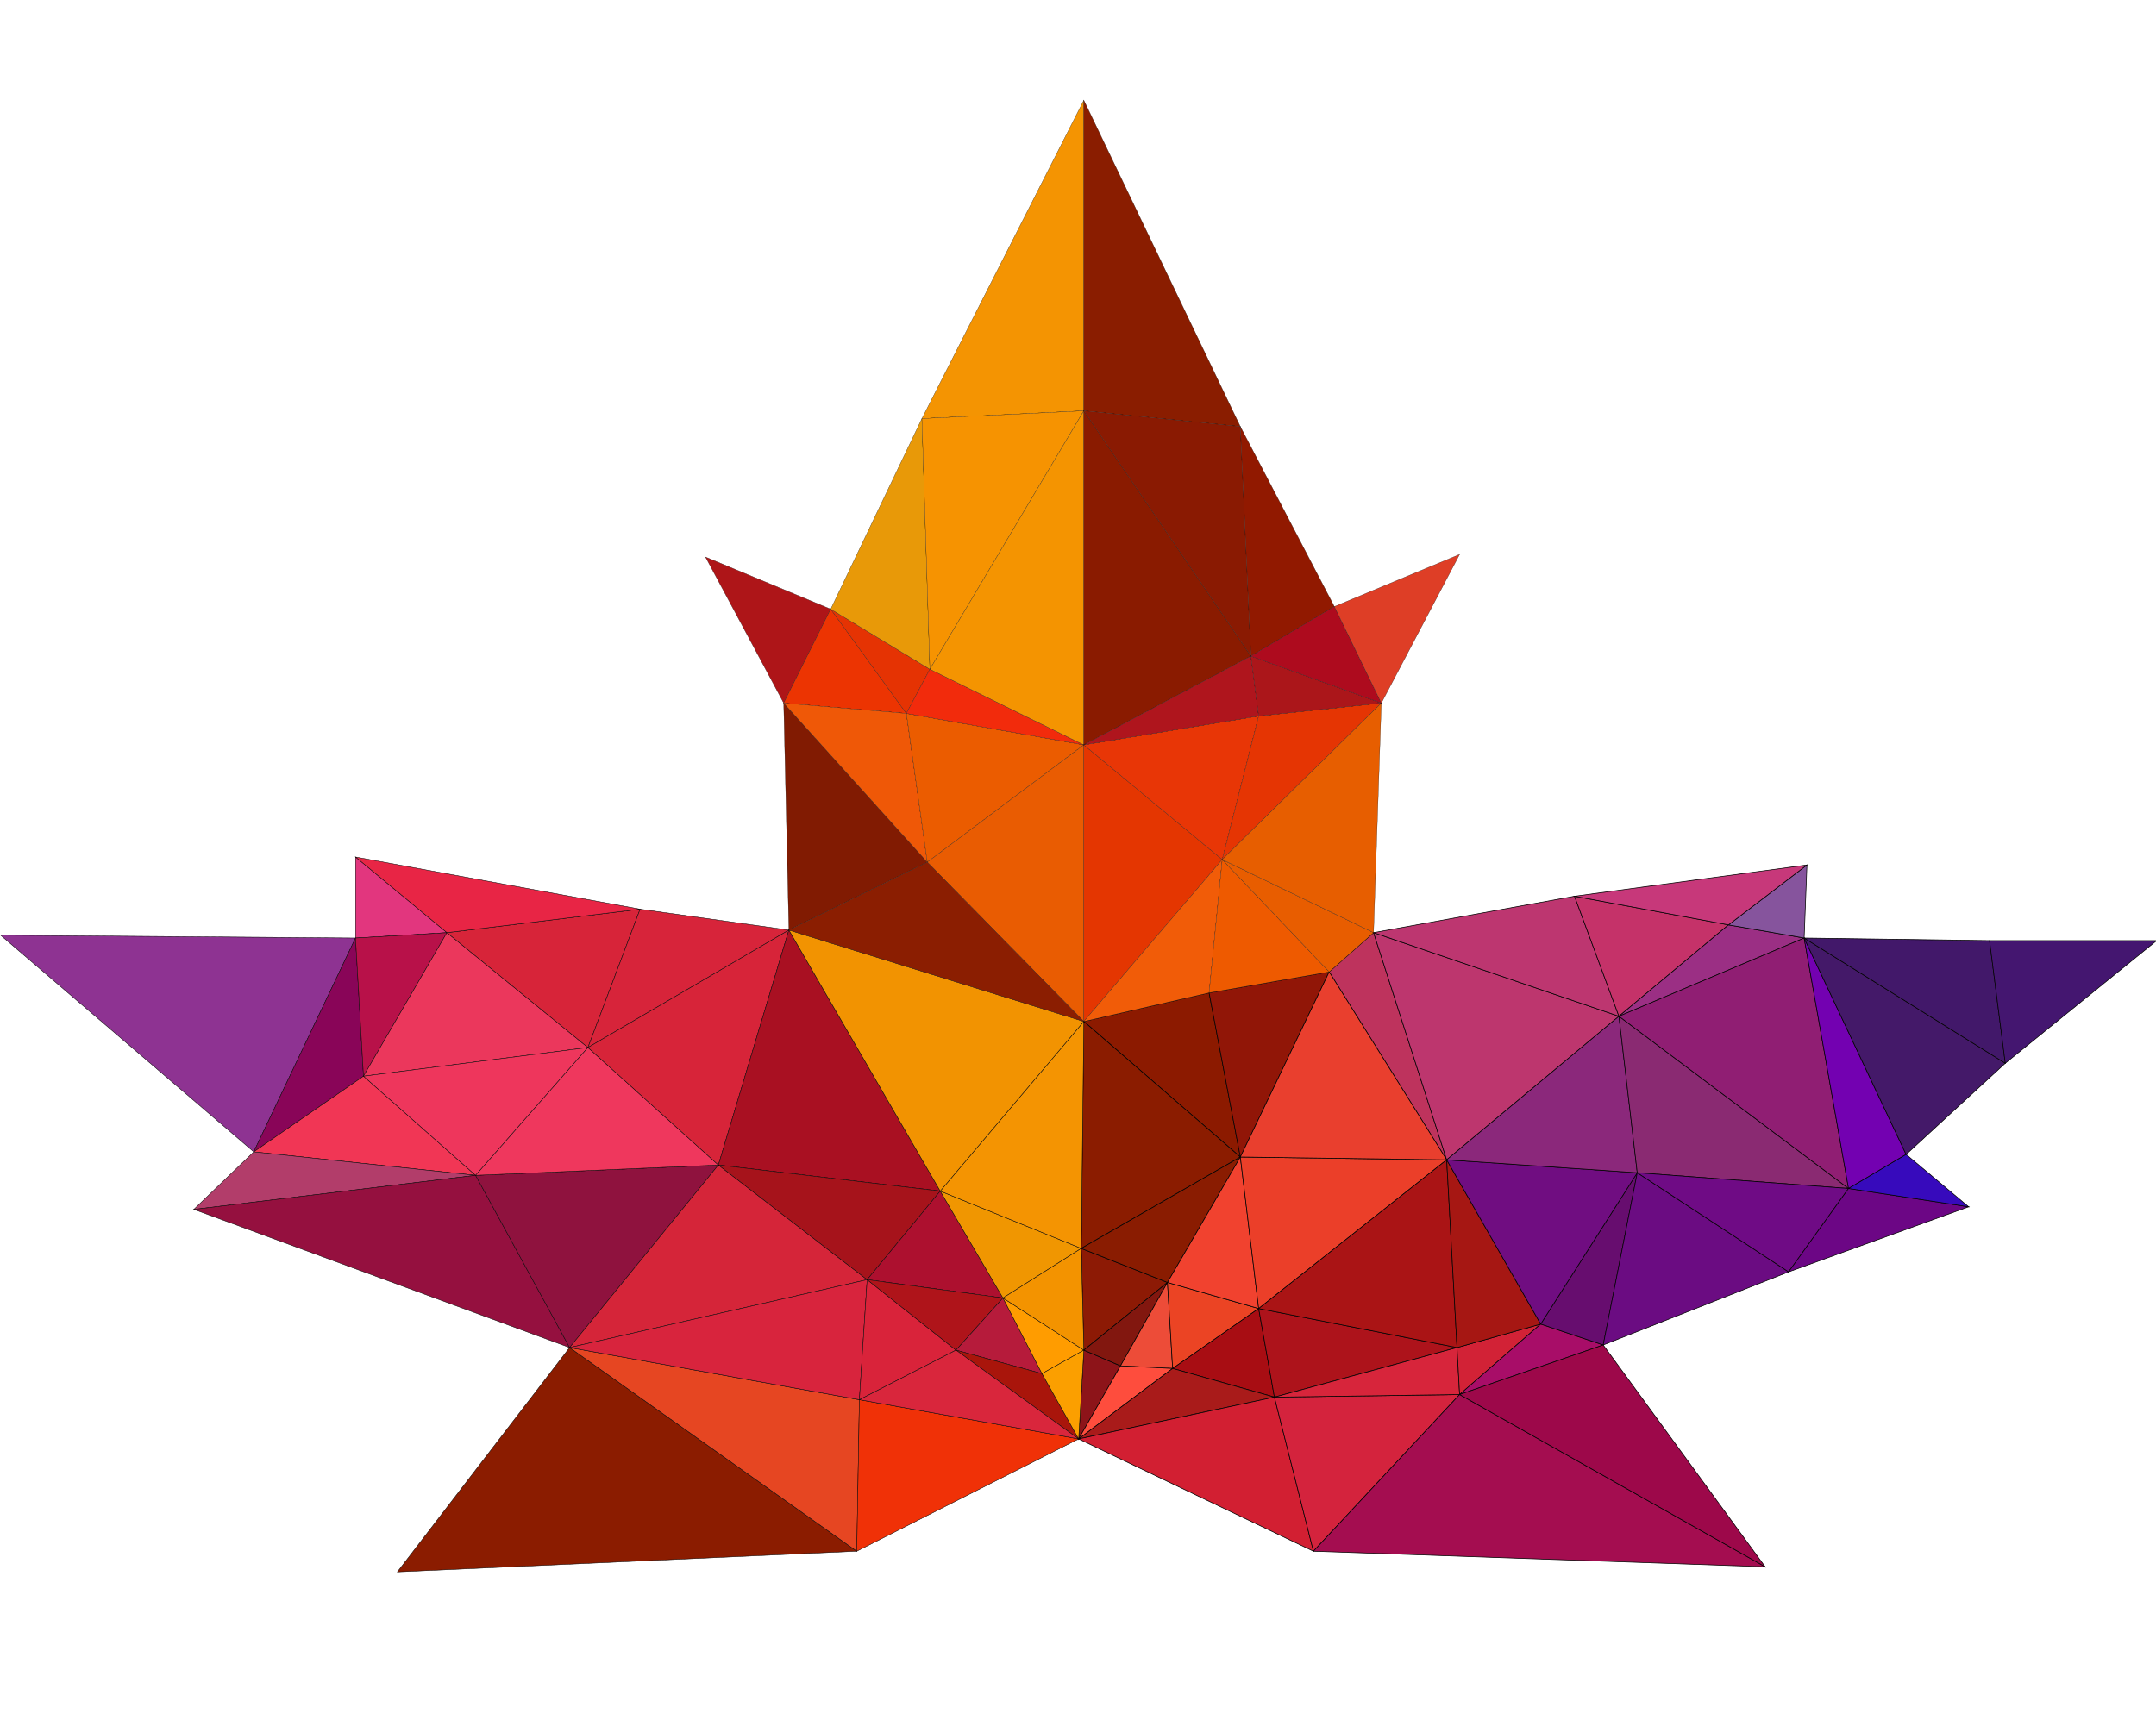
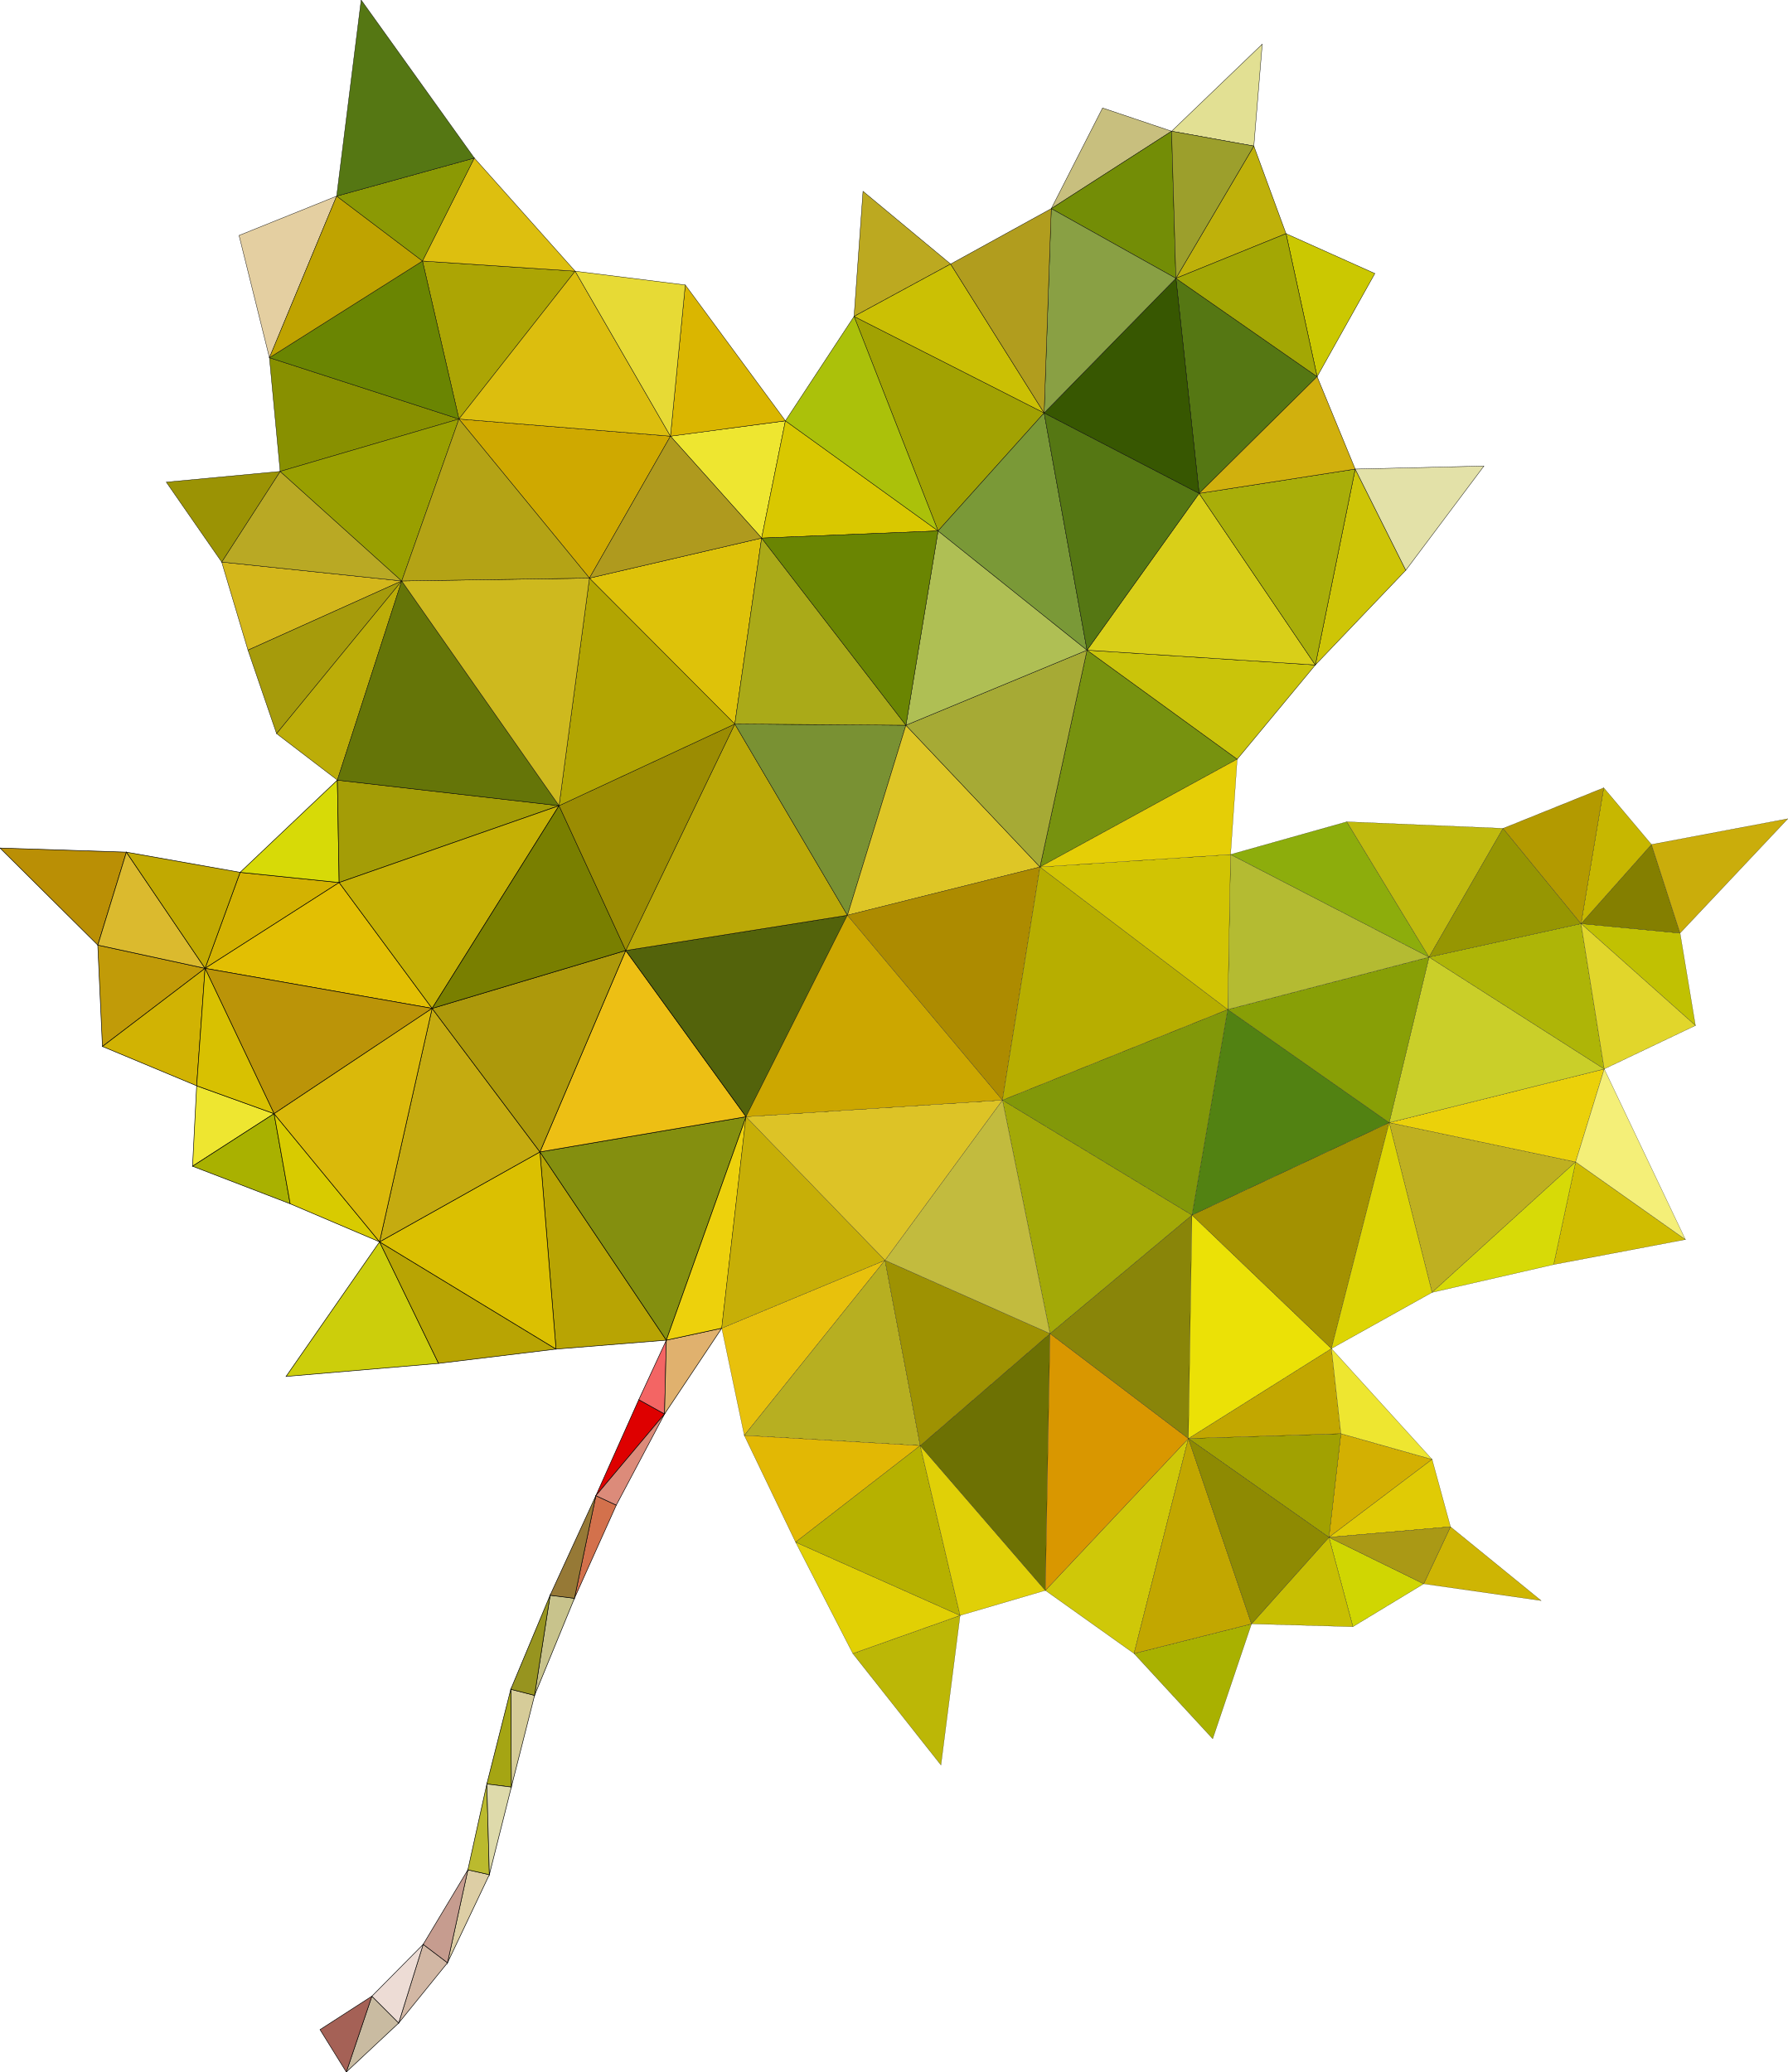
- <svg xmlns="http://www.w3.org/2000/svg" version="1.1" baseProfile="tiny" id="图层_1" x="0px" y="0px" viewBox="0 0 1000 798" xml:space="preserve">
+ <svg xmlns="http://www.w3.org/2000/svg" version="1.1" baseProfile="tiny" id="图层_1" x="0px" y="0px" viewBox="0 0 1000 1159.1" xml:space="preserve">
  <g>
-     <g>
-       <polygon fill="#8D1419" stroke="#000000" stroke-width="0.3" stroke-miterlimit="10" points="502.7,626.4 500.3,667.6     519.7,633.7   " />
-       <polygon fill="#8D1A05" stroke="#000000" stroke-width="0.3" stroke-miterlimit="10" points="501.5,579.2 502.7,626.4 541.5,595       " />
-       <polygon fill="#82170F" stroke="#000000" stroke-width="0.3" stroke-miterlimit="10" points="502.7,626.4 519.7,633.7 541.5,595       " />
-       <polygon fill="#ED4C38" stroke="#000000" stroke-width="0.3" stroke-miterlimit="10" points="541.5,595 519.7,633.7 543.9,634.9       " />
-       <polygon fill="#FE4D3D" stroke="#000000" stroke-width="0.3" stroke-miterlimit="10" points="519.7,633.7 500.3,667.6     543.9,634.9   " />
-       <polygon fill="#8C1A00" stroke="#000000" stroke-width="0.3" stroke-miterlimit="10" points="560.8,460.6 502.7,473.9     575.3,536.8   " />
-       <polygon fill="#8B1C00" stroke="#000000" stroke-width="0.3" stroke-miterlimit="10" points="502.7,473.9 501.5,579.2     575.3,536.8   " />
-       <polygon fill="#8A1C01" stroke="#000000" stroke-width="0.3" stroke-miterlimit="10" points="501.5,579.2 541.5,595 575.3,536.8       " />
-       <polygon fill="#EB4424" stroke="#000000" stroke-width="0.3" stroke-miterlimit="10" points="541.5,595 543.9,634.9 583.8,607.1       " />
-       <polygon fill="#F1422F" stroke="#000000" stroke-width="0.3" stroke-miterlimit="10" points="575.3,536.8 541.5,595 583.8,607.1       " />
-       <polygon fill="#A80D13" stroke="#000000" stroke-width="0.3" stroke-miterlimit="10" points="583.8,607.1 543.9,634.9     591.1,648.2   " />
-       <polygon fill="#A91B1A" stroke="#000000" stroke-width="0.3" stroke-miterlimit="10" points="543.9,634.9 500.3,667.6     591.1,648.2   " />
-       <polygon fill="#D21F32" stroke="#000000" stroke-width="0.3" stroke-miterlimit="10" points="591.1,648.2 500.3,667.6     609.2,719.7   " />
-       <polygon fill="#911607" stroke="#000000" stroke-width="0.3" stroke-miterlimit="10" points="560.8,460.6 575.3,536.8     616.5,450.9   " />
-       <polygon fill="#BE335D" stroke="#000000" stroke-width="0.3" stroke-miterlimit="10" points="637.1,432.7 616.5,450.9 671,538.1       " />
-       <polygon fill="#EB3F29" stroke="#000000" stroke-width="0.3" stroke-miterlimit="10" points="575.3,536.8 583.8,607.1 671,538.1       " />
-       <polygon fill="#E93F2E" stroke="#000000" stroke-width="0.3" stroke-miterlimit="10" points="616.5,450.9 575.3,536.8 671,538.1       " />
-       <polygon fill="#AD131B" stroke="#000000" stroke-width="0.3" stroke-miterlimit="10" points="583.8,607.1 591.1,648.2     675.8,625.2   " />
-       <polygon fill="#AA1415" stroke="#000000" stroke-width="0.3" stroke-miterlimit="10" points="671,538.1 583.8,607.1 675.8,625.2       " />
-       <polygon fill="#D4233D" stroke="#000000" stroke-width="0.3" stroke-miterlimit="10" points="591.1,648.2 609.2,719.7 677,647       " />
-       <polygon fill="#D7253B" stroke="#000000" stroke-width="0.3" stroke-miterlimit="10" points="675.8,625.2 591.1,648.2 677,647       " />
-       <polygon fill="#D22236" stroke="#000000" stroke-width="0.3" stroke-miterlimit="10" points="675.8,625.2 677,647 714.6,614.3       " />
-       <polygon fill="#A61713" stroke="#000000" stroke-width="0.3" stroke-miterlimit="10" points="671,538.1 675.8,625.2 714.6,614.3       " />
-       <polygon fill="#A80D68" stroke="#000000" stroke-width="0.3" stroke-miterlimit="10" points="714.6,614.3 677,647 743.6,624   " />
-       <polygon fill="#BD366E" stroke="#000000" stroke-width="0.3" stroke-miterlimit="10" points="637.1,432.7 671,538.1 750.9,471.5       " />
-       <polygon fill="#BD3670" stroke="#000000" stroke-width="0.3" stroke-miterlimit="10" points="730.3,415.8 637.1,432.7     750.9,471.5   " />
-       <polygon fill="#670D6F" stroke="#000000" stroke-width="0.3" stroke-miterlimit="10" points="714.6,614.3 743.6,624 759.4,544.1       " />
-       <polygon fill="#700D81" stroke="#000000" stroke-width="0.3" stroke-miterlimit="10" points="671,538.1 714.6,614.3 759.4,544.1       " />
-       <polygon fill="#8B287B" stroke="#000000" stroke-width="0.3" stroke-miterlimit="10" points="750.9,471.5 671,538.1 759.4,544.1       " />
-       <polygon fill="#C53269" stroke="#000000" stroke-width="0.3" stroke-miterlimit="10" points="730.3,415.8 750.9,471.5     801.7,429.1   " />
-       <polygon fill="#A40D50" stroke="#000000" stroke-width="0.3" stroke-miterlimit="10" points="677,647 609.2,719.7 818.7,726.9       " />
-       <polygon fill="#9D084A" stroke="#000000" stroke-width="0.3" stroke-miterlimit="10" points="743.6,624 677,647 818.7,726.9   " />
-       <polygon fill="#6B0C82" stroke="#000000" stroke-width="0.3" stroke-miterlimit="10" points="759.4,544.1 743.6,624 829.6,590.1       " />
-       <polygon fill="#9B2F84" stroke="#000000" stroke-width="0.3" stroke-miterlimit="10" points="801.7,429.1 750.9,471.5     836.8,435.2   " />
-       <polygon fill="#8A2A72" stroke="#000000" stroke-width="0.3" stroke-miterlimit="10" points="750.9,471.5 759.4,544.1     857.4,551.4   " />
-       <polygon fill="#901E73" stroke="#000000" stroke-width="0.3" stroke-miterlimit="10" points="836.8,435.2 750.9,471.5     857.4,551.4   " />
-       <polygon fill="#6F0B85" stroke="#000000" stroke-width="0.3" stroke-miterlimit="10" points="759.4,544.1 829.6,590.1     857.4,551.4   " />
-       <polygon fill="#7301B1" stroke="#000000" stroke-width="0.3" stroke-miterlimit="10" points="836.8,435.2 857.4,551.4     884.1,535.6   " />
-       <polygon fill="#6C0685" stroke="#000000" stroke-width="0.3" stroke-miterlimit="10" points="857.4,551.4 829.6,590.1     913.1,559.9   " />
-       <polygon fill="#370ABC" stroke="#000000" stroke-width="0.3" stroke-miterlimit="10" points="884.1,535.6 857.4,551.4     913.1,559.9   " />
-       <polygon fill="#441969" stroke="#000000" stroke-width="0.3" stroke-miterlimit="10" points="836.8,435.2 884.1,535.6     930.1,493.3   " />
-       <polygon fill="#42186A" stroke="#000000" stroke-width="0.3" stroke-miterlimit="10" points="922.8,436.4 836.8,435.2     930.1,493.3   " />
-       <polygon fill="#441670" stroke="#000000" stroke-width="0.3" stroke-miterlimit="10" points="922.8,436.4 930.1,493.3     1000.3,436.4   " />
-       <polygon fill="#86549D" stroke="#000000" stroke-width="0.3" stroke-miterlimit="10" points="801.7,429.1 836.8,435.2     838.1,401.3   " />
-       <polygon fill="#C7387A" stroke="#000000" stroke-width="0.3" stroke-miterlimit="10" points="730.3,415.8 801.7,429.1     838.1,401.3   " />
-     </g>
-     <g>
-       <polygon fill="#8E3392" stroke="#000000" stroke-width="0.2" stroke-miterlimit="10" points="0.3,433.9 117.7,534.4 164.9,435.2       " />
-       <polygon fill="#890558" stroke="#000000" stroke-width="0.2" stroke-miterlimit="10" points="164.9,435.2 117.7,534.4     168.6,499.3   " />
-       <polygon fill="#E2367E" stroke="#000000" stroke-width="0.2" stroke-miterlimit="10" points="164.9,397.6 164.9,435.2     207.3,432.7   " />
-       <polygon fill="#B81149" stroke="#000000" stroke-width="0.2" stroke-miterlimit="10" points="164.9,435.2 168.6,499.3     207.3,432.7   " />
-       <polygon fill="#F13655" stroke="#000000" stroke-width="0.2" stroke-miterlimit="10" points="168.6,499.3 117.7,534.4     220.6,545.3   " />
-       <polygon fill="#B23D6A" stroke="#000000" stroke-width="0.2" stroke-miterlimit="10" points="117.7,534.4 89.9,561.1 220.6,545.3       " />
-       <polygon fill="#95103F" stroke="#000000" stroke-width="0.2" stroke-miterlimit="10" points="220.6,545.3 89.9,561.1 264.2,625.2       " />
-       <polygon fill="#EB375C" stroke="#000000" stroke-width="0.2" stroke-miterlimit="10" points="207.3,432.7 168.6,499.3 272.7,486       " />
-       <polygon fill="#EE365C" stroke="#000000" stroke-width="0.2" stroke-miterlimit="10" points="168.6,499.3 220.6,545.3 272.7,486       " />
-       <polygon fill="#D72439" stroke="#000000" stroke-width="0.2" stroke-miterlimit="10" points="207.3,432.7 272.7,486 296.9,421.8       " />
-       <polygon fill="#E82545" stroke="#000000" stroke-width="0.2" stroke-miterlimit="10" points="164.9,397.6 207.3,432.7     296.9,421.8   " />
-       <polygon fill="#8F123E" stroke="#000000" stroke-width="0.2" stroke-miterlimit="10" points="220.6,545.3 264.2,625.2     333.2,540.5   " />
-       <polygon fill="#EF375D" stroke="#000000" stroke-width="0.2" stroke-miterlimit="10" points="272.7,486 220.6,545.3 333.2,540.5       " />
-       <polygon fill="#D7243A" stroke="#000000" stroke-width="0.2" stroke-miterlimit="10" points="296.9,421.8 272.7,486 365.9,431.5       " />
-       <polygon fill="#D72439" stroke="#000000" stroke-width="0.2" stroke-miterlimit="10" points="272.7,486 333.2,540.5 365.9,431.5       " />
-       <polygon fill="#8B1C00" stroke="#000000" stroke-width="0.2" stroke-miterlimit="10" points="264.2,625.2 184.3,729.3     397.4,719.7   " />
-       <polygon fill="#E64622" stroke="#000000" stroke-width="0.2" stroke-miterlimit="10" points="264.2,625.2 397.4,719.7     398.6,649.4   " />
-       <polygon fill="#D52539" stroke="#000000" stroke-width="0.2" stroke-miterlimit="10" points="333.2,540.5 264.2,625.2     402.2,593.7   " />
-       <polygon fill="#D8243D" stroke="#000000" stroke-width="0.2" stroke-miterlimit="10" points="264.2,625.2 398.6,649.4     402.2,593.7   " />
-       <polygon fill="#A91022" stroke="#000000" stroke-width="0.2" stroke-miterlimit="10" points="365.9,431.5 333.2,540.5     436.1,552.6   " />
-       <polygon fill="#A6131B" stroke="#000000" stroke-width="0.2" stroke-miterlimit="10" points="333.2,540.5 402.2,593.7     436.1,552.6   " />
-       <polygon fill="#D9233A" stroke="#000000" stroke-width="0.2" stroke-miterlimit="10" points="402.2,593.7 398.6,649.4     443.4,626.4   " />
-       <polygon fill="#AD102F" stroke="#000000" stroke-width="0.2" stroke-miterlimit="10" points="436.1,552.6 402.2,593.7     465.2,602.2   " />
-       <polygon fill="#AF141A" stroke="#000000" stroke-width="0.2" stroke-miterlimit="10" points="402.2,593.7 443.4,626.4     465.2,602.2   " />
-       <polygon fill="#B61B3B" stroke="#000000" stroke-width="0.2" stroke-miterlimit="10" points="465.2,602.2 443.4,626.4     483.3,637.3   " />
-       <polygon fill="#A9150B" stroke="#000000" stroke-width="0.2" stroke-miterlimit="10" points="483.3,637.3 443.4,626.4     500.3,667.6   " />
-       <polygon fill="#F03107" stroke="#000000" stroke-width="0.2" stroke-miterlimit="10" points="398.6,649.4 397.4,719.7     500.3,667.6   " />
-       <polygon fill="#D9263C" stroke="#000000" stroke-width="0.2" stroke-miterlimit="10" points="443.4,626.4 398.6,649.4     500.3,667.6   " />
-       <polygon fill="#F09601" stroke="#000000" stroke-width="0.2" stroke-miterlimit="10" points="436.1,552.6 465.2,602.2     501.5,579.2   " />
-       <polygon fill="#F49402" stroke="#000000" stroke-width="0.2" stroke-miterlimit="10" points="436.1,552.6 501.5,579.2     502.7,473.9   " />
-       <polygon fill="#F29301" stroke="#000000" stroke-width="0.2" stroke-miterlimit="10" points="365.9,431.5 436.1,552.6     502.7,473.9   " />
-       <polygon fill="#FF9C00" stroke="#000000" stroke-width="0.2" stroke-miterlimit="10" points="465.2,602.2 483.3,637.3     502.7,626.4   " />
-       <polygon fill="#F39300" stroke="#000000" stroke-width="0.2" stroke-miterlimit="10" points="501.5,579.2 465.2,602.2     502.7,626.4   " />
-       <polygon fill="#FB9F00" stroke="#000000" stroke-width="0.2" stroke-miterlimit="10" points="483.3,637.3 500.3,667.6     502.7,626.4   " />
-     </g>
-     <g>
-       <polygon fill="#AE1518" stroke="#000000" stroke-width="0.1" stroke-miterlimit="10" points="327.2,258.4 363.5,326.2     385.3,282.6   " />
-       <polygon fill="#EC3402" stroke="#000000" stroke-width="0.1" stroke-miterlimit="10" points="385.3,282.6 363.5,326.2 420.4,331       " />
-       <polygon fill="#811B02" stroke="#000000" stroke-width="0.1" stroke-miterlimit="10" points="363.5,326.2 365.9,431.5 430.1,400       " />
-       <polygon fill="#EF5807" stroke="#000000" stroke-width="0.1" stroke-miterlimit="10" points="420.4,331 363.5,326.2 430.1,400       " />
-       <polygon fill="#E53303" stroke="#000000" stroke-width="0.1" stroke-miterlimit="10" points="385.3,282.6 420.4,331 431.3,310.5       " />
-       <polygon fill="#E89908" stroke="#000000" stroke-width="0.1" stroke-miterlimit="10" points="427.6,194.2 385.3,282.6     431.3,310.5   " />
-       <polygon fill="#EB5C00" stroke="#000000" stroke-width="0.1" stroke-miterlimit="10" points="420.4,331 430.1,400 502.7,345.6       " />
-       <polygon fill="#F22B0C" stroke="#000000" stroke-width="0.1" stroke-miterlimit="10" points="431.3,310.5 420.4,331 502.7,345.6       " />
-       <polygon fill="#E95C02" stroke="#000000" stroke-width="0.1" stroke-miterlimit="10" points="502.7,345.6 430.1,400 502.7,473.9       " />
-       <polygon fill="#8B1E01" stroke="#000000" stroke-width="0.1" stroke-miterlimit="10" points="430.1,400 365.9,431.5 502.7,473.9       " />
-       <polygon fill="#F49402" stroke="#000000" stroke-width="0.1" stroke-miterlimit="10" points="502.7,46.5 427.6,194.2 502.7,190.6       " />
-       <polygon fill="#F69301" stroke="#000000" stroke-width="0.1" stroke-miterlimit="10" points="427.6,194.2 431.3,310.5     502.7,190.6   " />
-       <polygon fill="#F49401" stroke="#000000" stroke-width="0.1" stroke-miterlimit="10" points="431.3,310.5 502.7,345.6     502.7,190.6   " />
-       <polygon fill="#E43601" stroke="#000000" stroke-width="0.1" stroke-miterlimit="10" points="502.7,345.6 502.7,473.9     566.9,398.8   " />
-       <polygon fill="#F15C08" stroke="#000000" stroke-width="0.1" stroke-miterlimit="10" points="502.7,473.9 560.8,460.6     566.9,398.8   " />
-       <polygon fill="#8A1D00" stroke="#000000" stroke-width="0.1" stroke-miterlimit="10" points="502.7,46.5 502.7,190.6 575.3,197.9       " />
-       <polygon fill="#8A1B00" stroke="#000000" stroke-width="0.1" stroke-miterlimit="10" points="502.7,190.6 502.7,345.6     580.2,304.4   " />
-       <polygon fill="#8A1A02" stroke="#000000" stroke-width="0.1" stroke-miterlimit="10" points="575.3,197.9 502.7,190.6     580.2,304.4   " />
-       <polygon fill="#E83606" stroke="#000000" stroke-width="0.1" stroke-miterlimit="10" points="502.7,345.6 566.9,398.8     583.8,332.2   " />
-       <polygon fill="#AF151D" stroke="#000000" stroke-width="0.1" stroke-miterlimit="10" points="580.2,304.4 502.7,345.6     583.8,332.2   " />
-       <polygon fill="#EE5A00" stroke="#000000" stroke-width="0.1" stroke-miterlimit="10" points="566.9,398.8 560.8,460.6     616.5,450.9   " />
-       <polygon fill="#911900" stroke="#000000" stroke-width="0.1" stroke-miterlimit="10" points="575.3,197.9 580.2,304.4     618.9,281.4   " />
-       <polygon fill="#E85D00" stroke="#000000" stroke-width="0.1" stroke-miterlimit="10" points="566.9,398.8 616.5,450.9     637.1,432.7   " />
-       <polygon fill="#E53503" stroke="#000000" stroke-width="0.1" stroke-miterlimit="10" points="583.8,332.2 566.9,398.8     640.7,326.2   " />
-       <polygon fill="#E75E00" stroke="#000000" stroke-width="0.1" stroke-miterlimit="10" points="566.9,398.8 637.1,432.7     640.7,326.2   " />
-       <polygon fill="#AB161A" stroke="#000000" stroke-width="0.1" stroke-miterlimit="10" points="580.2,304.4 583.8,332.2     640.7,326.2   " />
-       <polygon fill="#AE0B1E" stroke="#000000" stroke-width="0.1" stroke-miterlimit="10" points="618.9,281.4 580.2,304.4     640.7,326.2   " />
-       <polygon fill="#DE3E26" stroke="#000000" stroke-width="0.1" stroke-miterlimit="10" points="618.9,281.4 640.7,326.2 677,257.2       " />
-     </g>
+     <polygon fill="#D6CC99" stroke="#000000" stroke-width="0.3" stroke-miterlimit="10" points="286,999.7 299,948.4 285.7,945  " />
+     <polygon fill="#C9BBA1" stroke="#000000" stroke-width="0.3" stroke-miterlimit="10" points="193.7,1159.1 223,1131.7 208,1116.7     " />
+     <polygon fill="#A56156" stroke="#000000" stroke-width="0.3" stroke-miterlimit="10" points="179,1135.4 193.7,1159.1 208,1116.7     " />
+     <polygon fill="#D2B7A4" stroke="#000000" stroke-width="0.3" stroke-miterlimit="10" points="223,1131.7 250.3,1098 236.7,1087.7     " />
+     <polygon fill="#EDDCD5" stroke="#000000" stroke-width="0.3" stroke-miterlimit="10" points="208,1116.7 223,1131.7 236.7,1087.7     " />
+     <polygon fill="#DDCEA5" stroke="#000000" stroke-width="0.3" stroke-miterlimit="10" points="250.3,1098 273.7,1048.7 261.7,1046     " />
+     <polygon fill="#A5A513" stroke="#000000" stroke-width="0.3" stroke-miterlimit="10" points="272.3,998 286,999.7 285.7,945  " />
+     <polygon fill="#C69C8F" stroke="#000000" stroke-width="0.3" stroke-miterlimit="10" points="236.7,1087.7 250.3,1098 261.7,1046     " />
+     <polygon fill="#BBBA2E" stroke="#000000" stroke-width="0.3" stroke-miterlimit="10" points="261.7,1046 273.7,1048.7 272.3,998     " />
+     <polygon fill="#DEDAAB" stroke="#000000" stroke-width="0.3" stroke-miterlimit="10" points="273.7,1048.7 286,999.7 272.3,998     " />
+     <polygon fill="#C8C38C" stroke="#000000" stroke-width="0.3" stroke-miterlimit="10" points="299,948.4 321.3,894.1 307.7,892.4     " />
+     <polygon fill="#97941F" stroke="#000000" stroke-width="0.3" stroke-miterlimit="10" points="285.7,945 299,948.4 307.7,892.4  " />
+     <polygon fill="#D3714C" stroke="#000000" stroke-width="0.3" stroke-miterlimit="10" points="321.3,894.1 344.7,842 333.3,836.7     " />
+     <polygon fill="#967936" stroke="#000000" stroke-width="0.3" stroke-miterlimit="10" points="307.7,892.4 321.3,894.1 333.3,836.7     " />
+     <polygon fill="#DE0000" stroke="#000000" stroke-width="0.3" stroke-miterlimit="10" points="333.3,836.7 371.7,791 357.3,783  " />
+     <polygon fill="#DC8B7A" stroke="#000000" stroke-width="0.3" stroke-miterlimit="10" points="344.7,842 371.7,791 333.3,836.7  " />
+     <polygon fill="#EEE630" stroke="#000000" stroke-width="0.3" stroke-miterlimit="10" points="110,607.4 107.7,652.4 153.3,623  " />
+     <polygon fill="#F36564" stroke="#000000" stroke-width="0.3" stroke-miterlimit="10" points="357.3,783 371.7,791 372.7,749.7  " />
+     <polygon fill="#CCCE0B" stroke="#000000" stroke-width="0.3" stroke-miterlimit="10" points="160,770 245.3,762.7 212.3,694.7  " />
+     <polygon fill="#B8A403" stroke="#000000" stroke-width="0.3" stroke-miterlimit="10" points="245.3,762.7 311,754.7 212.3,694.7     " />
+     <polygon fill="#E0B16E" stroke="#000000" stroke-width="0.3" stroke-miterlimit="10" points="371.7,791 403.7,743 372.7,749.7  " />
+     <polygon fill="#C19B08" stroke="#000000" stroke-width="0.3" stroke-miterlimit="10" points="54.7,528.7 57.3,585.4 114.7,541.7     " />
+     <polygon fill="#D3B201" stroke="#000000" stroke-width="0.3" stroke-miterlimit="10" points="189.7,493.7 134.3,488 114.7,541.7     " />
+     <polygon fill="#A9B100" stroke="#000000" stroke-width="0.3" stroke-miterlimit="10" points="107.7,652.4 162.3,673.4 153.3,623     " />
+     <polygon fill="#E2BF03" stroke="#000000" stroke-width="0.3" stroke-miterlimit="10" points="114.7,541.7 241.7,564.1 189.7,493.7     " />
+     <polygon fill="#D8CB00" stroke="#000000" stroke-width="0.3" stroke-miterlimit="10" points="162.3,673.4 212.3,694.7 153.3,623     " />
+     <polygon fill="#BB9408" stroke="#000000" stroke-width="0.3" stroke-miterlimit="10" points="153.3,623 241.7,564.1 114.7,541.7     " />
+     <polygon fill="#D1B303" stroke="#000000" stroke-width="0.3" stroke-miterlimit="10" points="57.3,585.4 110,607.4 114.7,541.7     " />
+     <polygon fill="#B8A403" stroke="#000000" stroke-width="0.3" stroke-miterlimit="10" points="311,754.7 372.7,749.7 302,644.4  " />
+     <polygon fill="#DBC001" stroke="#000000" stroke-width="0.3" stroke-miterlimit="10" points="212.3,694.7 311,754.7 302,644.4  " />
+     <polygon fill="#C5AB10" stroke="#000000" stroke-width="0.3" stroke-miterlimit="10" points="241.7,564.1 212.3,694.7 302,644.4     " />
+     <polygon fill="#848F0F" stroke="#000000" stroke-width="0.3" stroke-miterlimit="10" points="302,644.4 372.7,749.7 417.3,624.7     " />
+     <polygon fill="#D8C101" stroke="#000000" stroke-width="0.3" stroke-miterlimit="10" points="114.7,541.7 110,607.4 153.3,623  " />
+     <polygon fill="#EDD10C" stroke="#000000" stroke-width="0.3" stroke-miterlimit="10" points="372.7,749.7 403.7,743 417.3,624.7     " />
+     <polygon fill="#DAB90A" stroke="#000000" stroke-width="0.3" stroke-miterlimit="10" points="153.3,623 212.3,694.7 241.7,564.1     " />
+     <polygon fill="#BA8F05" stroke="#000000" stroke-width="0.3" stroke-miterlimit="10" points="0,474.4 54.7,528.7 70.7,476.7  " />
+     <polygon fill="#DBBA2E" stroke="#000000" stroke-width="0.3" stroke-miterlimit="10" points="70.7,476.7 54.7,528.7 114.7,541.7     " />
+     <polygon fill="#D7DA07" stroke="#000000" stroke-width="0.3" stroke-miterlimit="10" points="188.7,436.4 134.3,488 189.7,493.7     " />
+     <polygon fill="#C1A901" stroke="#000000" stroke-width="0.3" stroke-miterlimit="10" points="134.3,488 70.7,476.7 114.7,541.7     " />
+     <polygon fill="#EDBF14" stroke="#000000" stroke-width="0.3" stroke-miterlimit="10" points="302,644.4 417.3,624.7 350,531.7  " />
+     <polygon fill="#AD990B" stroke="#000000" stroke-width="0.3" stroke-miterlimit="10" points="241.7,564.1 302,644.4 350,531.7  " />
+     <polygon fill="#53630B" stroke="#000000" stroke-width="0.3" stroke-miterlimit="10" points="350,531.7 417.3,624.7 474,512  " />
+     <polygon fill="#A49D06" stroke="#000000" stroke-width="0.3" stroke-miterlimit="10" points="312.7,450.7 188.7,436.4 189.7,493.7     " />
+     <polygon fill="#C5B005" stroke="#000000" stroke-width="0.3" stroke-miterlimit="10" points="189.7,493.7 241.7,564.1 312.7,450.7     " />
+     <polygon fill="#797F00" stroke="#000000" stroke-width="0.3" stroke-miterlimit="10" points="312.7,450.7 241.7,564.1 350,531.7     " />
+   </g>
+   <g>
+     <polygon fill="#E2E093" stroke="#000000" stroke-width="0.2" stroke-miterlimit="10" points="706,24.7 655.3,73.4 701.3,81.7  " />
+     <polygon fill="#BFB10A" stroke="#000000" stroke-width="0.2" stroke-miterlimit="10" points="719.3,130.7 701.3,81.7 657.7,155.7     " />
+     <polygon fill="#C8BF7E" stroke="#000000" stroke-width="0.2" stroke-miterlimit="10" points="616.7,60.4 588,116.7 655.3,73.4  " />
+     <polygon fill="#77920F" stroke="#000000" stroke-width="0.2" stroke-miterlimit="10" points="581.7,485 692,424.7 608,363.7  " />
+     <polygon fill="#D4B71B" stroke="#000000" stroke-width="0.2" stroke-miterlimit="10" points="124,314.4 138.7,363.7 224.7,325  " />
+     <polygon fill="#ACA504" stroke="#000000" stroke-width="0.2" stroke-miterlimit="10" points="256.7,234.4 321.7,151.7 236.3,146     " />
+     <polygon fill="#BBA907" stroke="#000000" stroke-width="0.2" stroke-miterlimit="10" points="350,531.7 474,512 411,405  " />
+     <polygon fill="#9B8C02" stroke="#000000" stroke-width="0.2" stroke-miterlimit="10" points="411,405 312.7,450.7 350,531.7  " />
+     <polygon fill="#A69B0B" stroke="#000000" stroke-width="0.2" stroke-miterlimit="10" points="138.7,363.7 154.7,410.4 224.7,325     " />
+     <polygon fill="#BCAD08" stroke="#000000" stroke-width="0.2" stroke-miterlimit="10" points="154.7,410.4 188.7,436.4 224.7,325     " />
+     <polygon fill="#657508" stroke="#000000" stroke-width="0.2" stroke-miterlimit="10" points="224.7,325 188.7,436.4 312.7,450.7     " />
+     <polygon fill="#CAC40A" stroke="#000000" stroke-width="0.2" stroke-miterlimit="10" points="692,424.7 735.7,372 608,363.7  " />
+     <polygon fill="#799133" stroke="#000000" stroke-width="0.2" stroke-miterlimit="10" points="411,405 474,512 506.7,405.7  " />
+     <polygon fill="#738D06" stroke="#000000" stroke-width="0.2" stroke-miterlimit="10" points="655.3,73.4 588,116.7 657.7,155.7     " />
+     <polygon fill="#889000" stroke="#000000" stroke-width="0.2" stroke-miterlimit="10" points="150.7,200.1 156.7,263.7 256.7,234.4     " />
+     <polygon fill="#DEC626" stroke="#000000" stroke-width="0.2" stroke-miterlimit="10" points="474,512 581.7,485 506.7,405.7  " />
+     <polygon fill="#B2A502" stroke="#000000" stroke-width="0.2" stroke-miterlimit="10" points="329.7,323.4 312.7,450.7 411,405  " />
+     <polygon fill="#CEB91E" stroke="#000000" stroke-width="0.2" stroke-miterlimit="10" points="224.7,325 312.7,450.7 329.7,323.4     " />
+     <polygon fill="#DEC209" stroke="#000000" stroke-width="0.2" stroke-miterlimit="10" points="411,405 426,301 329.7,323.4  " />
+     <polygon fill="#B9A924" stroke="#000000" stroke-width="0.2" stroke-miterlimit="10" points="156.7,263.7 124,314.4 224.7,325  " />
+     <polygon fill="#9B9304" stroke="#000000" stroke-width="0.2" stroke-miterlimit="10" points="93,269.7 124,314.4 156.7,263.7  " />
+     <polygon fill="#A6AA35" stroke="#000000" stroke-width="0.2" stroke-miterlimit="10" points="581.7,485 608,363.7 506.7,405.7  " />
+     <polygon fill="#999F00" stroke="#000000" stroke-width="0.2" stroke-miterlimit="10" points="256.7,234.4 156.7,263.7 224.7,325     " />
+     <polygon fill="#CFA900" stroke="#000000" stroke-width="0.2" stroke-miterlimit="10" points="375,244 256.7,234.4 329.7,323.4  " />
+     <polygon fill="#BCA920" stroke="#000000" stroke-width="0.2" stroke-miterlimit="10" points="482.7,107 477.7,177 531.7,147.7  " />
+     <polygon fill="#AAAA18" stroke="#000000" stroke-width="0.2" stroke-miterlimit="10" points="506.7,405.7 426,301 411,405  " />
+     <polygon fill="#EEE630" stroke="#000000" stroke-width="0.2" stroke-miterlimit="10" points="426,301 439.3,235.4 375,244  " />
+     <polygon fill="#D9C800" stroke="#000000" stroke-width="0.2" stroke-miterlimit="10" points="524.7,297 439.3,235.4 426,301  " />
+     <polygon fill="#B4A315" stroke="#000000" stroke-width="0.2" stroke-miterlimit="10" points="256.7,234.4 224.7,325 329.7,323.4     " />
+     <polygon fill="#6A8502" stroke="#000000" stroke-width="0.2" stroke-miterlimit="10" points="236.3,146 150.7,200.1 256.7,234.4     " />
+     <polygon fill="#9C9F2C" stroke="#000000" stroke-width="0.2" stroke-miterlimit="10" points="701.3,81.7 655.3,73.4 657.7,155.7     " />
+     <polygon fill="#AFBF54" stroke="#000000" stroke-width="0.2" stroke-miterlimit="10" points="608,363.7 524.7,297 506.7,405.7  " />
+     <polygon fill="#6A8502" stroke="#000000" stroke-width="0.2" stroke-miterlimit="10" points="524.7,297 426,301 506.7,405.7  " />
+     <polygon fill="#AF9A1E" stroke="#000000" stroke-width="0.2" stroke-miterlimit="10" points="426,301 375,244 329.7,323.4  " />
+     <polygon fill="#557713" stroke="#000000" stroke-width="0.2" stroke-miterlimit="10" points="670.7,276 736.7,210.7 657.7,155.7     " />
+     <polygon fill="#DDBF0F" stroke="#000000" stroke-width="0.2" stroke-miterlimit="10" points="321.7,151.7 265.3,88.4 236.3,146     " />
+     <polygon fill="#D9CF18" stroke="#000000" stroke-width="0.2" stroke-miterlimit="10" points="608,363.7 735.7,372 670.7,276  " />
+     <polygon fill="#DCBE0E" stroke="#000000" stroke-width="0.2" stroke-miterlimit="10" points="375,244 321.7,151.7 256.7,234.4  " />
+     <polygon fill="#E4CFA1" stroke="#000000" stroke-width="0.2" stroke-miterlimit="10" points="133.7,131.7 150.7,200.1 188.3,109.7     " />
+     <polygon fill="#BFA300" stroke="#000000" stroke-width="0.2" stroke-miterlimit="10" points="188.3,109.7 150.7,200.1 236.3,146     " />
+     <polygon fill="#8B9904" stroke="#000000" stroke-width="0.2" stroke-miterlimit="10" points="265.3,88.4 188.3,109.7 236.3,146     " />
+     <polygon fill="#A2A202" stroke="#000000" stroke-width="0.2" stroke-miterlimit="10" points="584,231 477.7,177 524.7,297  " />
+     <polygon fill="#7A9937" stroke="#000000" stroke-width="0.2" stroke-miterlimit="10" points="584,231 524.7,297 608,363.7  " />
+     <polygon fill="#557713" stroke="#000000" stroke-width="0.2" stroke-miterlimit="10" points="670.7,276 584,231 608,363.7  " />
+     <polygon fill="#ABC10A" stroke="#000000" stroke-width="0.2" stroke-miterlimit="10" points="477.7,177 439.3,235.4 524.7,297  " />
+     <polygon fill="#DAB600" stroke="#000000" stroke-width="0.2" stroke-miterlimit="10" points="439.3,235.4 383.3,159.4 375,244  " />
+     <polygon fill="#E7DA35" stroke="#000000" stroke-width="0.2" stroke-miterlimit="10" points="383.3,159.4 321.7,151.7 375,244  " />
+     <polygon fill="#375701" stroke="#000000" stroke-width="0.2" stroke-miterlimit="10" points="657.7,155.7 584,231 670.7,276  " />
+     <polygon fill="#CEC506" stroke="#000000" stroke-width="0.2" stroke-miterlimit="10" points="786.3,319 758,262.4 735.7,372  " />
+     <polygon fill="#A9AE09" stroke="#000000" stroke-width="0.2" stroke-miterlimit="10" points="735.7,372 758,262.4 670.7,276  " />
+     <polygon fill="#E3E1A8" stroke="#000000" stroke-width="0.2" stroke-miterlimit="10" points="830,260.7 758,262.4 786.3,319  " />
+     <polygon fill="#D1B00D" stroke="#000000" stroke-width="0.2" stroke-miterlimit="10" points="758,262.4 736.7,210.7 670.7,276  " />
+     <polygon fill="#CBC004" stroke="#000000" stroke-width="0.2" stroke-miterlimit="10" points="531.7,147.7 477.7,177 584,231  " />
+     <polygon fill="#CBC801" stroke="#000000" stroke-width="0.2" stroke-miterlimit="10" points="769,153 719.3,130.7 736.7,210.7  " />
+     <polygon fill="#A3A704" stroke="#000000" stroke-width="0.2" stroke-miterlimit="10" points="736.7,210.7 719.3,130.7 657.7,155.7     " />
+     <polygon fill="#557713" stroke="#000000" stroke-width="0.2" stroke-miterlimit="10" points="202,0 188.3,109.7 265.3,88.4  " />
+     <polygon fill="#89A044" stroke="#000000" stroke-width="0.2" stroke-miterlimit="10" points="657.7,155.7 588,116.7 584,231  " />
+     <polygon fill="#B19D1E" stroke="#000000" stroke-width="0.2" stroke-miterlimit="10" points="588,116.7 531.7,147.7 584,231  " />
+   </g>
+   <g>
+     <polygon fill="#A9B100" stroke="#000000" stroke-width="0.1" stroke-miterlimit="10" points="678.3,972.7 700,908.4 634.3,925  " />
+     <polygon fill="#BCB706" stroke="#000000" stroke-width="0.1" stroke-miterlimit="10" points="526.3,987.4 537,903.7 477,925  " />
+     <polygon fill="#E1D004" stroke="#000000" stroke-width="0.1" stroke-miterlimit="10" points="477,925 537,903.7 445,862.7  " />
+     <polygon fill="#E8C10C" stroke="#000000" stroke-width="0.1" stroke-miterlimit="10" points="403.7,743 416.3,803 495,705  " />
+     <polygon fill="#B7AF21" stroke="#000000" stroke-width="0.1" stroke-miterlimit="10" points="495,705 416.3,803 514.7,808.7  " />
+     <polygon fill="#D0D602" stroke="#000000" stroke-width="0.1" stroke-miterlimit="10" points="756.7,910 796.3,886 743.3,860  " />
+     <polygon fill="#E2B804" stroke="#000000" stroke-width="0.1" stroke-miterlimit="10" points="416.3,803 445,862.7 514.7,808.7  " />
+     <polygon fill="#B6B100" stroke="#000000" stroke-width="0.1" stroke-miterlimit="10" points="445,862.7 537,903.7 514.7,808.7  " />
+     <polygon fill="#E0D007" stroke="#000000" stroke-width="0.1" stroke-miterlimit="10" points="537,903.7 584.7,889.7 514.7,808.7     " />
+     <polygon fill="#D3B002" stroke="#000000" stroke-width="0.1" stroke-miterlimit="10" points="743.3,860 801,816.4 750,802  " />
+     <polygon fill="#C8BF02" stroke="#000000" stroke-width="0.1" stroke-miterlimit="10" points="700,908.4 756.7,910 743.3,860  " />
+     <polygon fill="#E0CB05" stroke="#000000" stroke-width="0.1" stroke-miterlimit="10" points="811.3,854.1 801,816.4 743.3,860  " />
+     <polygon fill="#CEB503" stroke="#000000" stroke-width="0.1" stroke-miterlimit="10" points="862,895.4 811.3,854.1 796.3,886  " />
+     <polygon fill="#AA9915" stroke="#000000" stroke-width="0.1" stroke-miterlimit="10" points="796.3,886 811.3,854.1 743.3,860  " />
+     <polygon fill="#CFC808" stroke="#000000" stroke-width="0.1" stroke-miterlimit="10" points="584.7,889.7 634.3,925 664.7,804.7     " />
+     <polygon fill="#C2A700" stroke="#000000" stroke-width="0.1" stroke-miterlimit="10" points="634.3,925 700,908.4 664.7,804.7  " />
+     <polygon fill="#A1A101" stroke="#000000" stroke-width="0.1" stroke-miterlimit="10" points="750,802 664.7,804.7 743.3,860  " />
+     <polygon fill="#8E8A02" stroke="#000000" stroke-width="0.1" stroke-miterlimit="10" points="664.7,804.7 700,908.4 743.3,860  " />
+     <polygon fill="#C2A700" stroke="#000000" stroke-width="0.1" stroke-miterlimit="10" points="750,802 744.7,754.4 664.7,804.7  " />
+     <polygon fill="#6D7103" stroke="#000000" stroke-width="0.1" stroke-miterlimit="10" points="514.7,808.7 584.7,889.7 587.3,746     " />
+     <polygon fill="#D99700" stroke="#000000" stroke-width="0.1" stroke-miterlimit="10" points="587.3,746 584.7,889.7 664.7,804.7     " />
+     <polygon fill="#D0BD00" stroke="#000000" stroke-width="0.1" stroke-miterlimit="10" points="869,707.4 942.7,693.4 881.3,650  " />
+     <polygon fill="#EEE630" stroke="#000000" stroke-width="0.1" stroke-miterlimit="10" points="801,816.4 744.7,754.4 750,802  " />
+     <polygon fill="#9E9202" stroke="#000000" stroke-width="0.1" stroke-miterlimit="10" points="514.7,808.7 587.3,746 495,705  " />
+     <polygon fill="#BFB021" stroke="#000000" stroke-width="0.1" stroke-miterlimit="10" points="777,628 801,723 881.3,650  " />
+     <polygon fill="#C7AF07" stroke="#000000" stroke-width="0.1" stroke-miterlimit="10" points="417.3,624.7 403.7,743 495,705  " />
+     <polygon fill="#898509" stroke="#000000" stroke-width="0.1" stroke-miterlimit="10" points="664.7,804.7 666.7,679.7 587.3,746     " />
+     <polygon fill="#EBE106" stroke="#000000" stroke-width="0.1" stroke-miterlimit="10" points="664.7,804.7 744.7,754.4 666.7,679.7     " />
+     <polygon fill="#D7DA07" stroke="#000000" stroke-width="0.1" stroke-miterlimit="10" points="801,723 869,707.4 881.3,650  " />
+     <polygon fill="#A3A907" stroke="#000000" stroke-width="0.1" stroke-miterlimit="10" points="587.3,746 666.7,679.7 560.7,615.4     " />
+     <polygon fill="#C2BB3E" stroke="#000000" stroke-width="0.1" stroke-miterlimit="10" points="495,705 587.3,746 560.7,615.4  " />
+     <polygon fill="#DDC326" stroke="#000000" stroke-width="0.1" stroke-miterlimit="10" points="417.3,624.7 495,705 560.7,615.4  " />
+     <polygon fill="#EBD10A" stroke="#000000" stroke-width="0.1" stroke-miterlimit="10" points="881.3,650 897.3,598 777,628  " />
+     <polygon fill="#A39101" stroke="#000000" stroke-width="0.1" stroke-miterlimit="10" points="666.7,679.7 744.7,754.4 777,628  " />
+     <polygon fill="#DDD504" stroke="#000000" stroke-width="0.1" stroke-miterlimit="10" points="744.7,754.4 801,723 777,628  " />
+     <polygon fill="#528212" stroke="#000000" stroke-width="0.1" stroke-miterlimit="10" points="666.7,679.7 777,628 686.7,564.7  " />
+     <polygon fill="#829809" stroke="#000000" stroke-width="0.1" stroke-miterlimit="10" points="560.7,615.4 666.7,679.7 686.7,564.7     " />
+     <polygon fill="#CCA700" stroke="#000000" stroke-width="0.1" stroke-miterlimit="10" points="474,512 417.3,624.7 560.7,615.4  " />
+     <polygon fill="#F4EF78" stroke="#000000" stroke-width="0.1" stroke-miterlimit="10" points="942.7,693.4 897.3,598 881.3,650  " />
+     <polygon fill="#C1C102" stroke="#000000" stroke-width="0.1" stroke-miterlimit="10" points="948.3,573.7 939.7,522 884.3,516.7     " />
+     <polygon fill="#CACF29" stroke="#000000" stroke-width="0.1" stroke-miterlimit="10" points="777,628 897.3,598 799.3,535.4  " />
+     <polygon fill="#AD8B00" stroke="#000000" stroke-width="0.1" stroke-miterlimit="10" points="560.7,615.4 581.7,485 474,512  " />
+     <polygon fill="#B7AE00" stroke="#000000" stroke-width="0.1" stroke-miterlimit="10" points="686.7,564.7 581.7,485 560.7,615.4     " />
+     <polygon fill="#889F06" stroke="#000000" stroke-width="0.1" stroke-miterlimit="10" points="777,628 799.3,535.4 686.7,564.7  " />
+     <polygon fill="#B4BB32" stroke="#000000" stroke-width="0.1" stroke-miterlimit="10" points="799.3,535.4 688.3,478 686.7,564.7     " />
+     <polygon fill="#D1C403" stroke="#000000" stroke-width="0.1" stroke-miterlimit="10" points="686.7,564.7 688.3,478 581.7,485  " />
+     <polygon fill="#AEB507" stroke="#000000" stroke-width="0.1" stroke-miterlimit="10" points="799.3,535.4 897.3,598 884.3,516.7     " />
+     <polygon fill="#E1D62B" stroke="#000000" stroke-width="0.1" stroke-miterlimit="10" points="884.3,516.7 897.3,598 948.3,573.7     " />
+     <polygon fill="#847F00" stroke="#000000" stroke-width="0.1" stroke-miterlimit="10" points="939.7,522 923.7,472.4 884.3,516.7     " />
+     <polygon fill="#8DAD0C" stroke="#000000" stroke-width="0.1" stroke-miterlimit="10" points="753.3,459.7 688.3,478 799.3,535.4     " />
+     <polygon fill="#E5CE06" stroke="#000000" stroke-width="0.1" stroke-miterlimit="10" points="688.3,478 692,424.7 581.7,485  " />
+     <polygon fill="#C0BA0E" stroke="#000000" stroke-width="0.1" stroke-miterlimit="10" points="840.7,463.4 753.3,459.7 799.3,535.4     " />
+     <polygon fill="#C7B700" stroke="#000000" stroke-width="0.1" stroke-miterlimit="10" points="923.7,472.4 897,440.7 884.3,516.7     " />
+     <polygon fill="#969602" stroke="#000000" stroke-width="0.1" stroke-miterlimit="10" points="884.3,516.7 840.7,463.4 799.3,535.4     " />
+     <polygon fill="#B39A00" stroke="#000000" stroke-width="0.1" stroke-miterlimit="10" points="897,440.7 840.7,463.4 884.3,516.7     " />
+     <polygon fill="#CAAD0B" stroke="#000000" stroke-width="0.1" stroke-miterlimit="10" points="1000,458 923.7,472.4 939.7,522  " />
  </g>
</svg>
